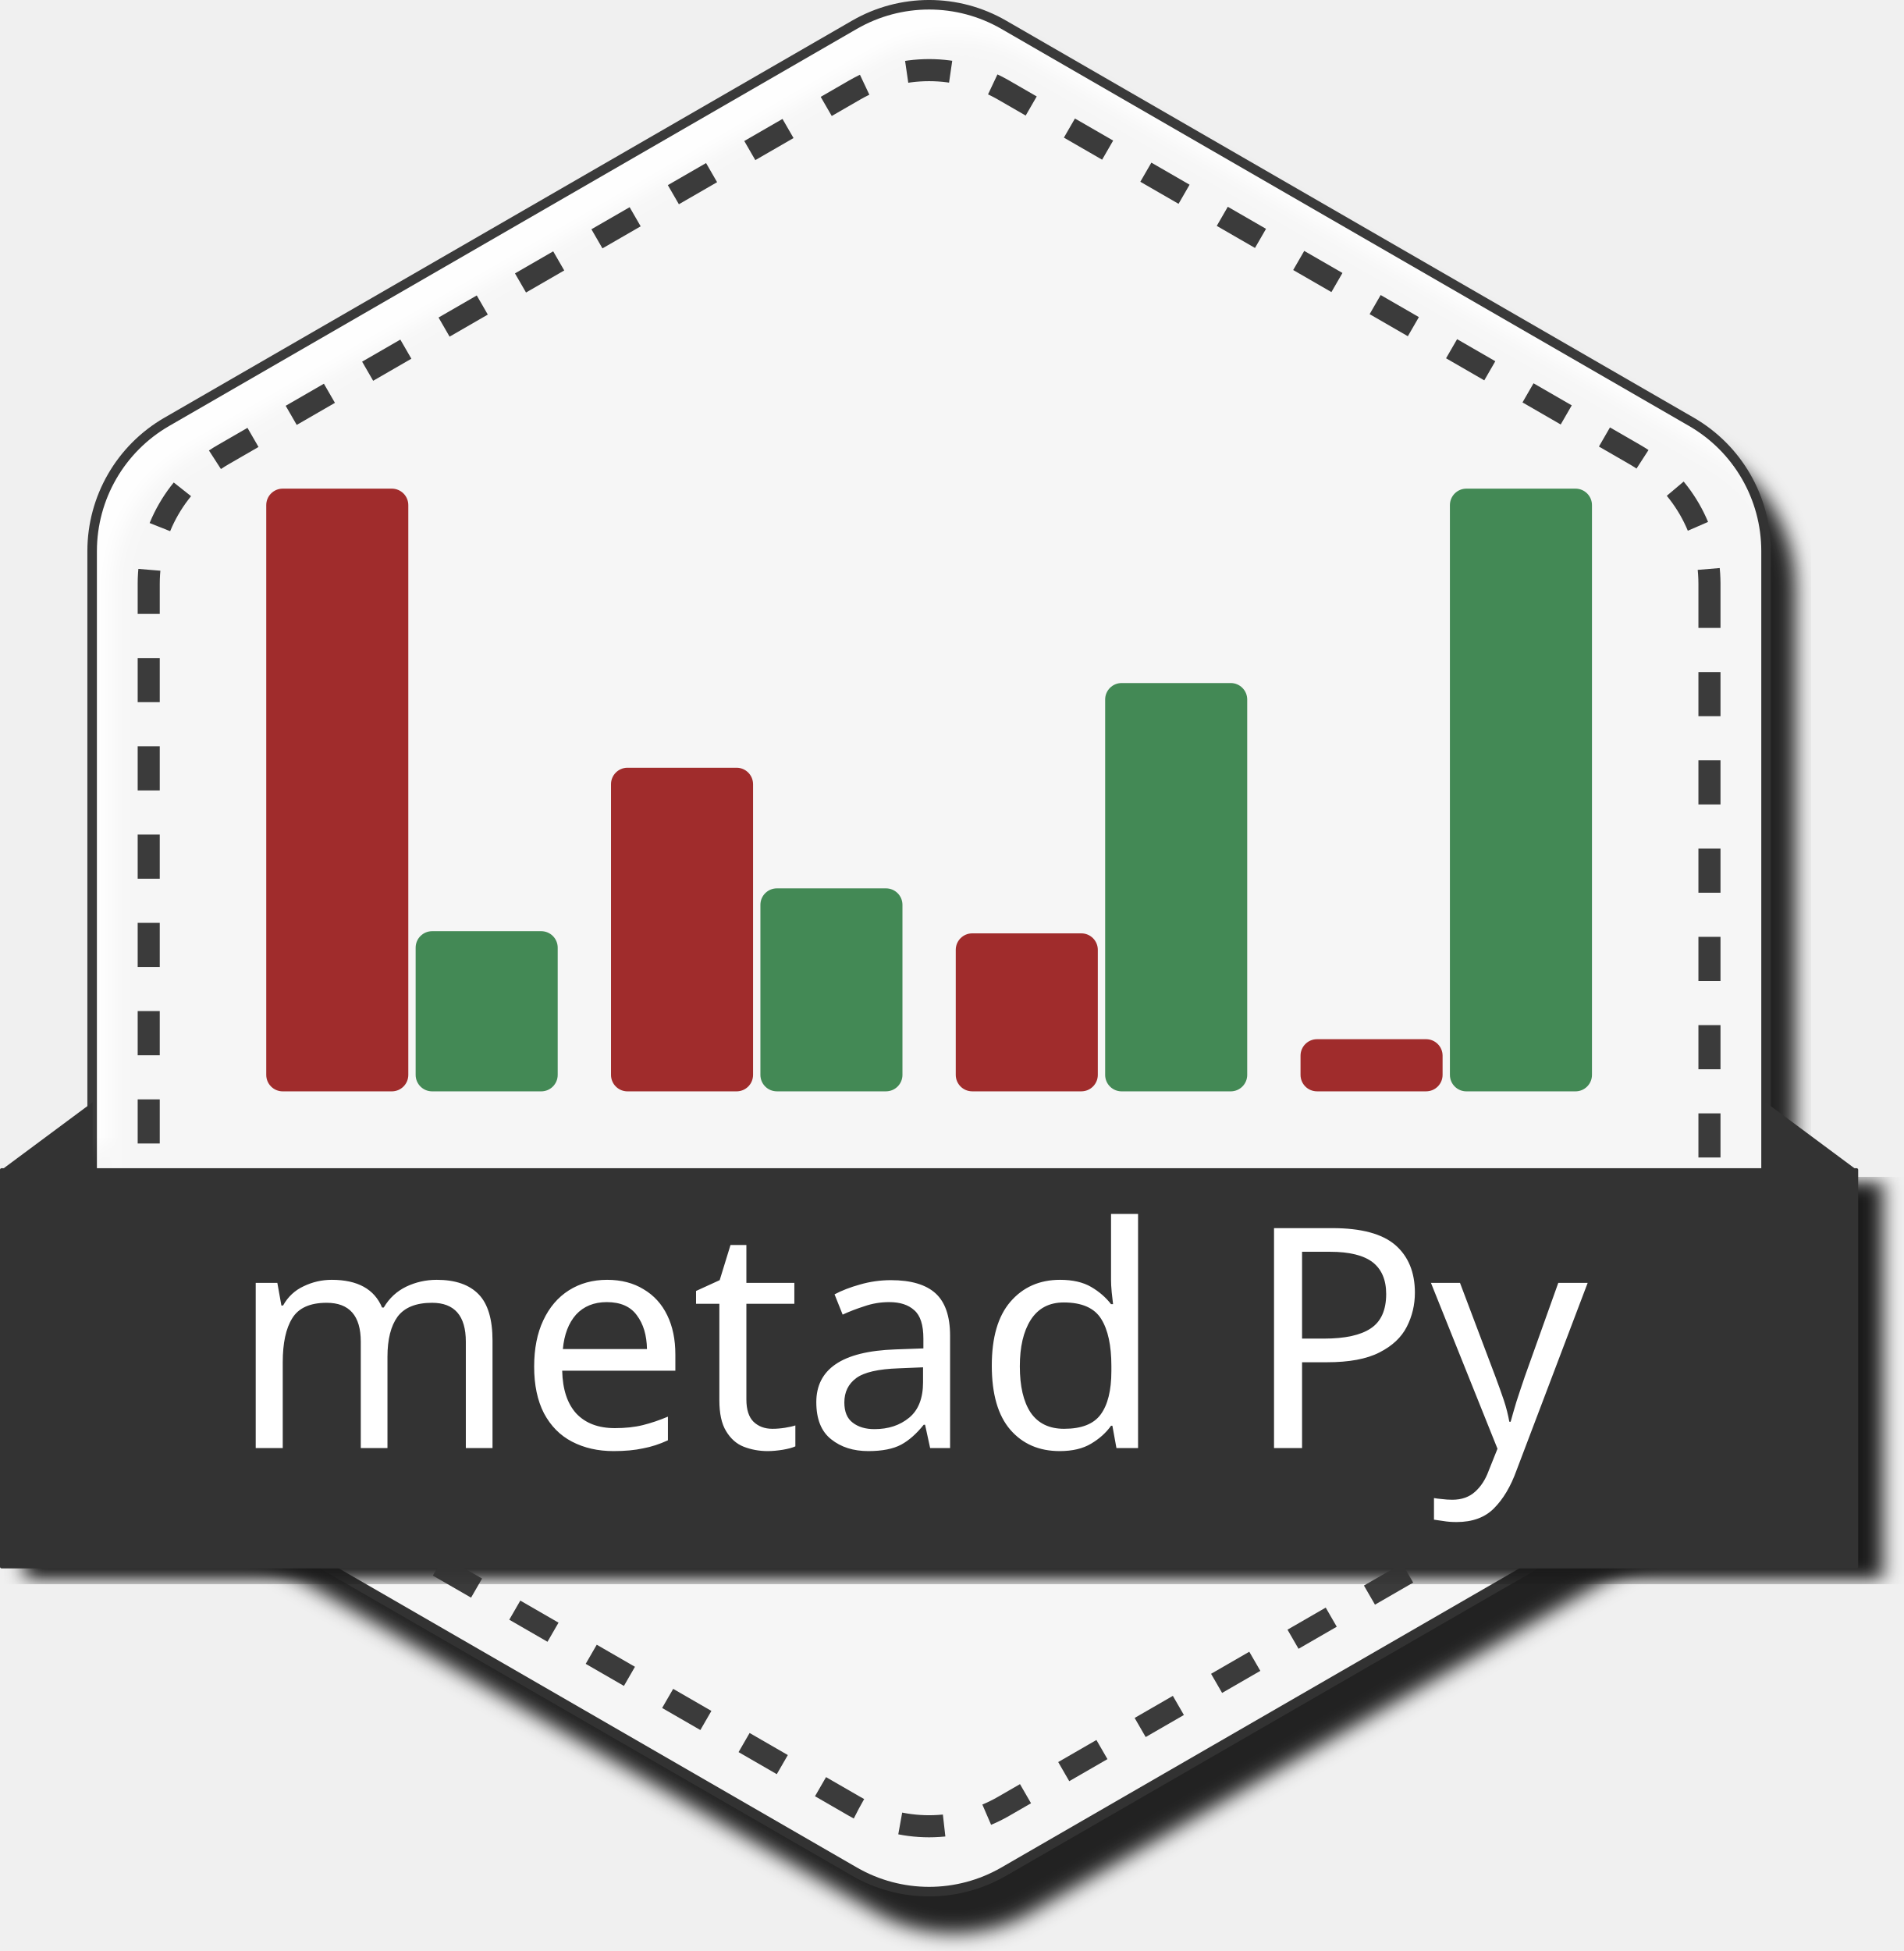
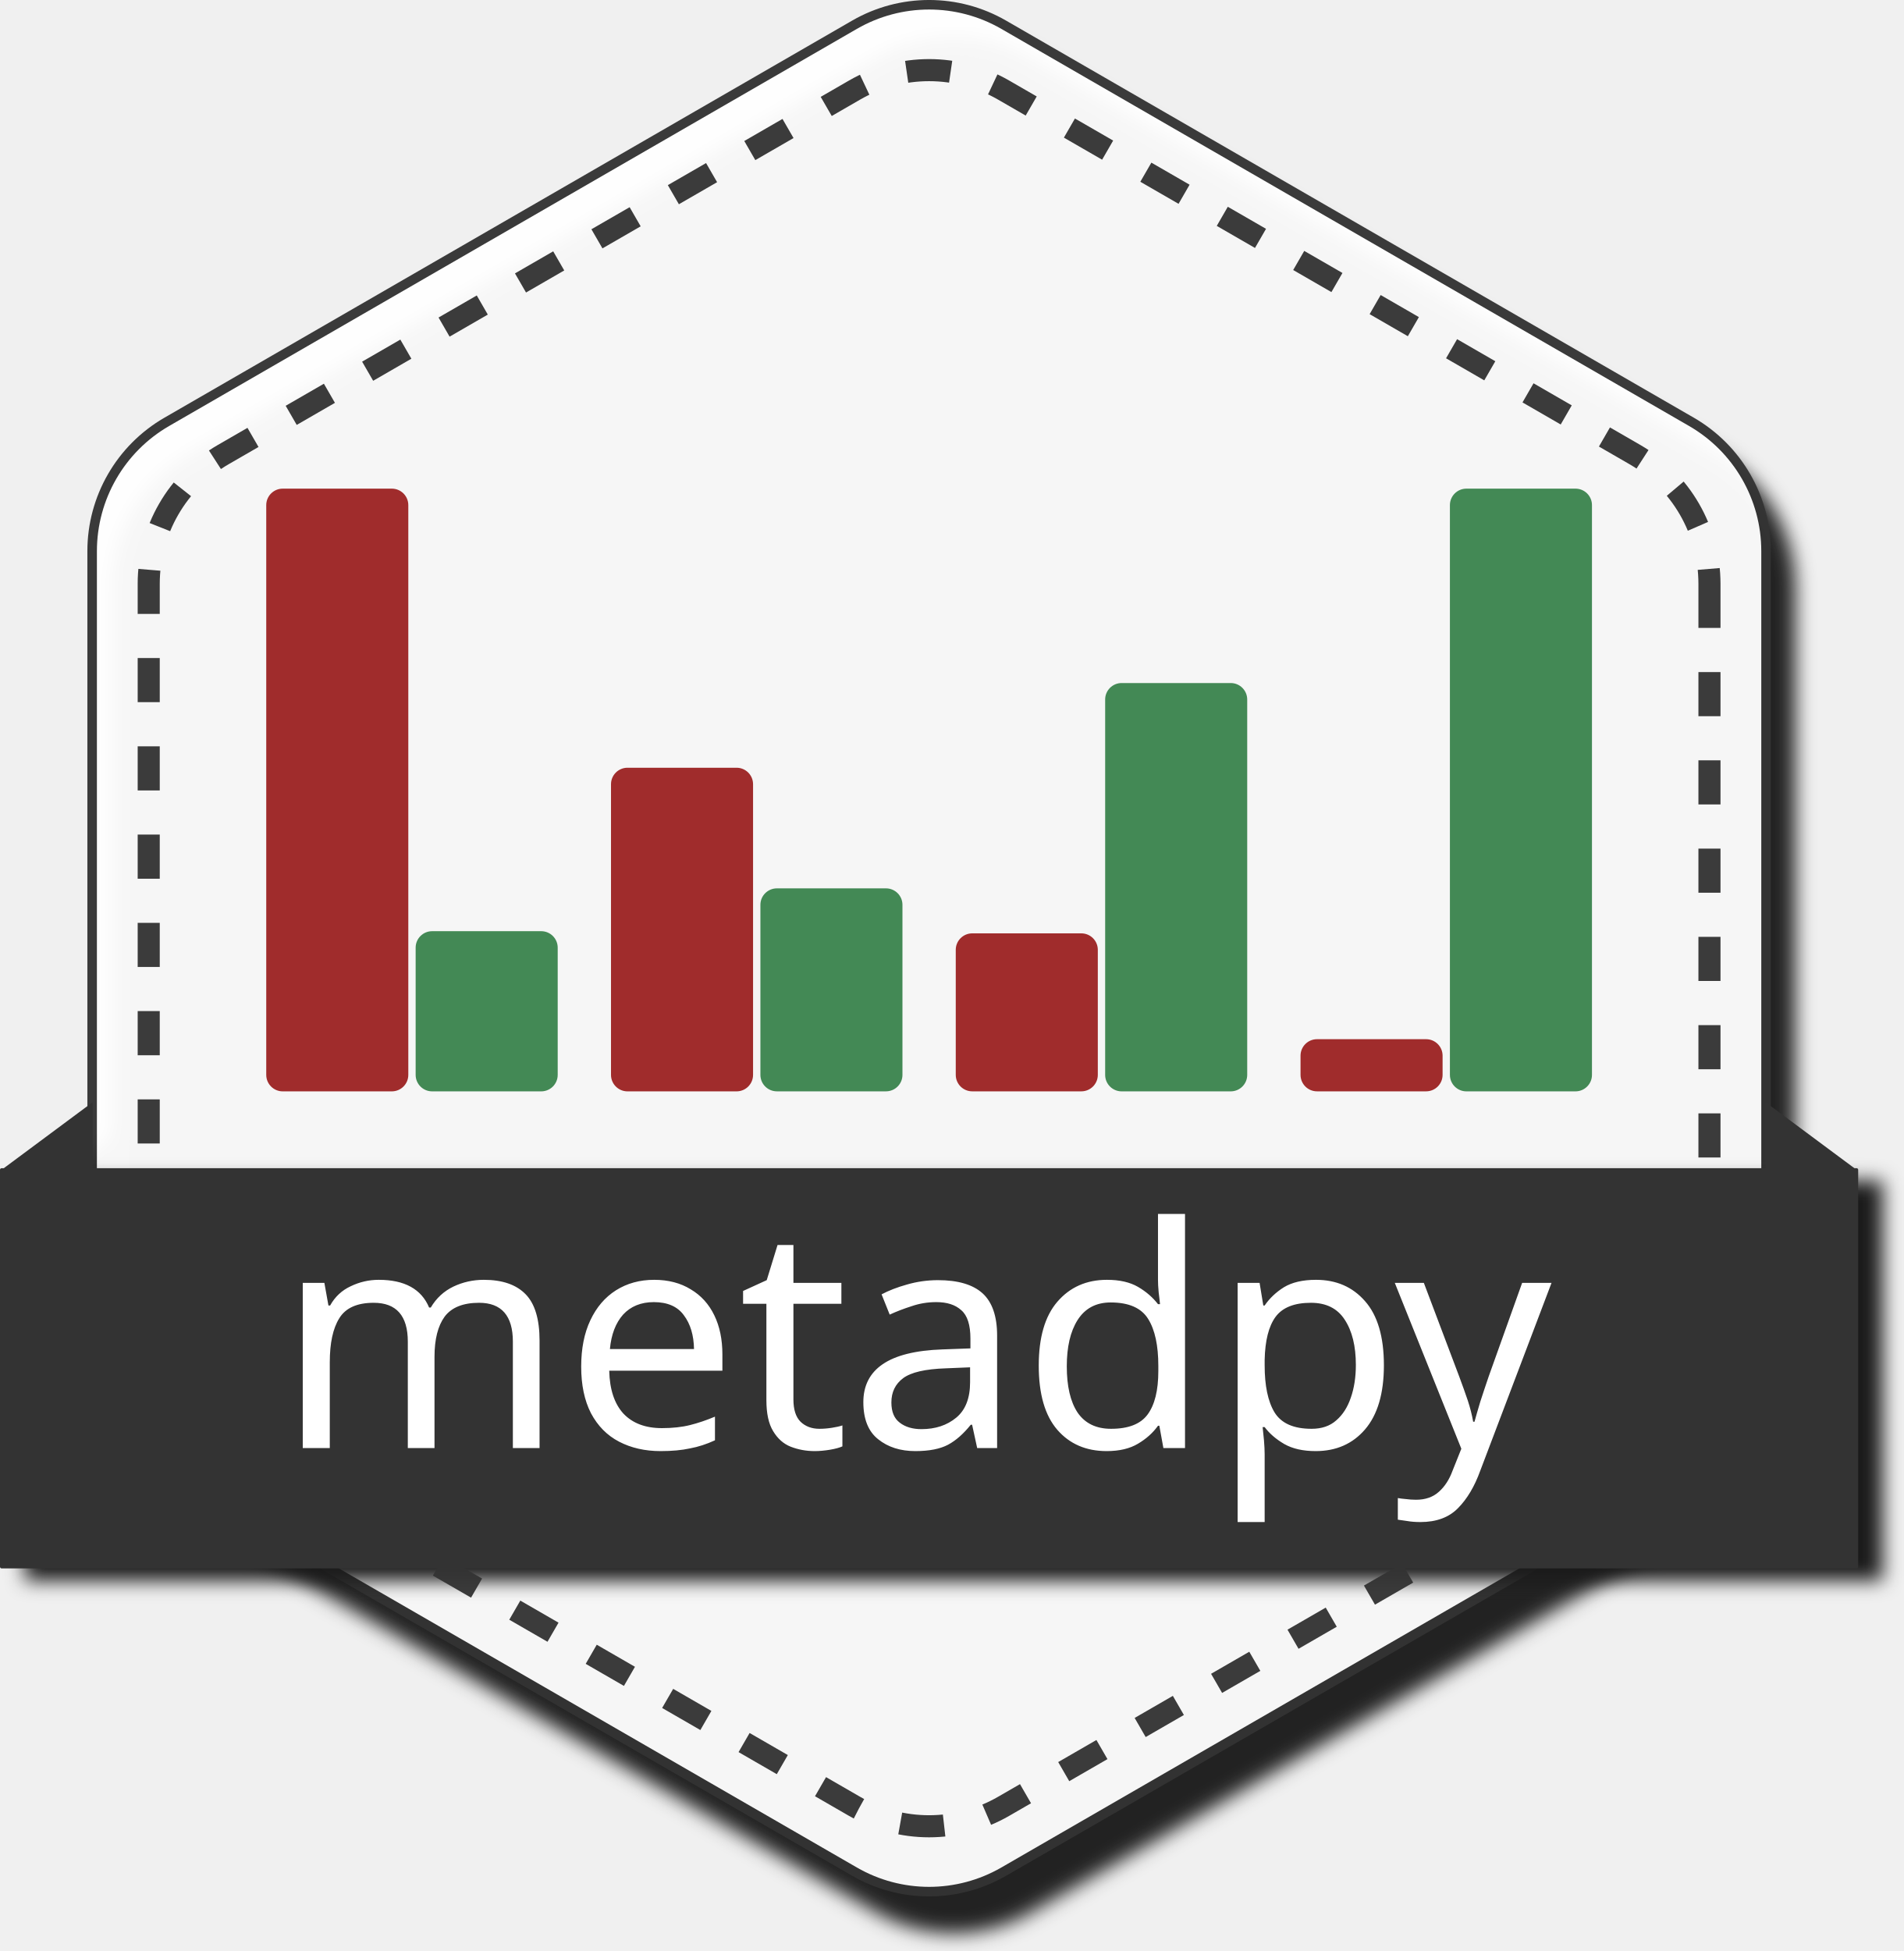
<svg xmlns="http://www.w3.org/2000/svg" width="81.835mm" height="83.863mm" viewBox="0 0 81.835 83.863" version="1.1" id="svg8">
  <defs id="defs2">
    <rect x="-157.994" y="-34.585" width="138.717" height="50.082" id="rect898" />
-     <filter style="color-interpolation-filters:sRGB" id="filter957" x="-0.012" width="1.024" y="-0.012" height="1.024">
+     <filter style="color-interpolation-filters:sRGB" id="filter957" x="-0.349" width="1.629" y="-0.423" height="1.8">
      <feGaussianBlur stdDeviation="0.402" id="feGaussianBlur959" />
    </filter>
  </defs>
  <g id="layer1" transform="translate(-71.66679,-3.673367)">
-     <text xml:space="preserve" id="text896" style="font-style:normal;font-weight:normal;font-size:10.583px;line-height:1.25;font-family:sans-serif;letter-spacing:0px;word-spacing:0px;white-space:pre;shape-inside:url(#rect898);fill:#000000;fill-opacity:1;stroke:none;" />
+     <text xml:space="preserve" id="text896" style="font-style:normal;font-weight:normal;font-size:10.583px;line-height:1.25;font-family:sans-serif;letter-spacing:0px;word-spacing:0px;white-space:pre;shape-inside:url(#rect898);fill:#000000;fill-opacity:1;stroke:none" />
    <g id="g951" transform="translate(0,1.5875)">
      <g id="g949" transform="matrix(0.9685105,0,0,0.8396824,-95.70656,20.55344)" />
    </g>
    <g id="g1299" transform="translate(-103.9434,-7.748512)">
      <g id="g893" transform="translate(64.08233)">
        <path id="path866" style="opacity:0.96;fill:#1a1a1a;stroke:#1a1a1a;stroke-width:0.41;stroke-linejoin:round;stroke-miterlimit:4;stroke-dasharray:none;stroke-opacity:1;filter:url(#filter957)" d="m 188.506,36.699 v 34.137 a 6.416,6.416 120 0 1 -3.208,5.556 L 155.735,93.46 a 6.416,6.416 3.447793e-6 0 1 -6.416,0 L 119.756,76.392 a 6.416,6.416 60 0 1 -3.208,-5.556 V 36.699 a 6.416,6.416 120 0 1 3.208,-5.556 l 29.563,-17.068 a 6.416,6.416 180 0 1 6.416,0 l 29.563,17.068 a 6.416,6.416 60 0 1 3.208,5.556 z" />
        <path style="fill:#1a1a1a;fill-opacity:1;stroke:#1a1a1a;stroke-width:0.265px;stroke-linecap:butt;stroke-linejoin:miter;stroke-opacity:1;filter:url(#filter957)" d="m 112.656,63.293 h 3.913 v -2.906 z" id="path910" />
        <path id="path956" style="opacity:0.96;fill:#ffffff;stroke:#333333;stroke-width:0.41;stroke-linejoin:round;stroke-miterlimit:4;stroke-dasharray:none;stroke-opacity:1" d="m 187.448,35.111 v 34.137 a 6.416,6.416 120 0 1 -3.208,5.556 L 154.677,91.873 a 6.416,6.416 3.447793e-6 0 1 -6.416,0 L 118.697,74.804 a 6.416,6.416 60 0 1 -3.208,-5.556 V 35.111 a 6.416,6.416 120 0 1 3.208,-5.556 L 148.261,12.486 a 6.416,6.416 180 0 1 6.416,0 l 29.563,17.068 a 6.416,6.416 60 0 1 3.208,5.556 z" />
        <rect style="fill:#1a1a1a;fill-opacity:1;stroke:#1a1a1a;stroke-width:0.139;stroke-linejoin:round;stroke-miterlimit:4;stroke-dasharray:none;stroke-dashoffset:0;stroke-opacity:1;filter:url(#filter957)" id="rect900" width="79.742" height="17.063" x="112.656" y="62.235" rx="0" ry="0" />
        <path style="opacity:0.96;fill:none;stroke:#333333;stroke-width:0.949;stroke-linejoin:round;stroke-miterlimit:4;stroke-dasharray:1.897, 1.897;stroke-dashoffset:0;stroke-opacity:1" id="path958" d="m 185.015,36.516 0,31.328 a 6.416,6.416 120 0 1 -3.208,5.556 l -27.131,15.664 a 6.416,6.416 180 0 1 -6.416,0 l -27.131,-15.664 a 6.416,6.416 60 0 1 -3.208,-5.556 l 0,-31.328 a 6.416,6.416 120 0 1 3.208,-5.556 l 27.131,-15.664 a 6.416,6.416 180 0 1 6.416,0 l 27.131,15.664 a 6.416,6.416 60 0 1 3.208,5.556 z" />
        <g id="g1170" transform="matrix(0.9041852,0,0,0.8414089,107.1584,127.167)">
          <g id="g1144" transform="translate(70.38297,-134.3681)">
            <rect style="opacity:1;fill:#a02c2c;stroke:none;stroke-width:0.266;stroke-linejoin:round;stroke-miterlimit:4;stroke-dasharray:none;stroke-dashoffset:0;stroke-opacity:1" id="rect1122" width="6.754" height="30.791" x="-52.892" y="21.77" ry="0.842" rx="0.784" />
            <rect style="opacity:1;fill:#438955;fill-opacity:1;stroke:none;stroke-width:0.137;stroke-linejoin:round;stroke-miterlimit:4;stroke-dasharray:none;stroke-dashoffset:0;stroke-opacity:1" id="rect1134" width="6.754" height="8.183" x="-45.789" y="44.378" ry="0.842" rx="0.784" />
          </g>
          <g id="g1148" transform="translate(70.38297,-134.3681)">
            <rect style="opacity:1;fill:#a02c2c;stroke:none;stroke-width:0.195;stroke-linejoin:round;stroke-miterlimit:4;stroke-dasharray:none;stroke-dashoffset:0;stroke-opacity:1" id="rect1128" width="6.754" height="16.533" x="-36.501" y="36.028" ry="0.842" rx="0.784" />
            <rect style="opacity:1;fill:#438955;fill-opacity:1;stroke:none;stroke-width:0.154;stroke-linejoin:round;stroke-miterlimit:4;stroke-dasharray:none;stroke-dashoffset:0;stroke-opacity:1" id="rect1136" width="6.754" height="10.37" x="-29.398" y="42.19" ry="0.842" rx="0.784" />
          </g>
          <g id="g1152" transform="translate(70.38297,-134.3681)">
            <rect style="opacity:1;fill:#a02c2c;stroke:none;stroke-width:0.136;stroke-linejoin:round;stroke-miterlimit:4;stroke-dasharray:none;stroke-dashoffset:0;stroke-opacity:1" id="rect1130" width="6.754" height="8.071" x="-20.11" y="44.489" ry="0.842" rx="0.784" />
            <rect style="opacity:1;fill:#438955;fill-opacity:1;stroke:none;stroke-width:0.219;stroke-linejoin:round;stroke-miterlimit:4;stroke-dasharray:none;stroke-dashoffset:0;stroke-opacity:1" id="rect1138" width="6.754" height="20.86" x="-13.007" y="31.701" ry="0.842" rx="0.784" />
          </g>
          <g id="g1156" transform="translate(70.38297,-134.3681)">
            <rect style="opacity:1;fill:#a02c2c;stroke:none;stroke-width:0.078;stroke-linejoin:round;stroke-miterlimit:4;stroke-dasharray:none;stroke-dashoffset:0;stroke-opacity:1" id="rect1132" width="6.754" height="2.664" x="-3.718" y="49.896" ry="0.842" rx="0.784" />
            <rect style="opacity:1;fill:#438955;fill-opacity:1;stroke:none;stroke-width:0.266;stroke-linejoin:round;stroke-miterlimit:4;stroke-dasharray:none;stroke-dashoffset:0;stroke-opacity:1" id="rect1140" width="6.754" height="30.791" x="3.384" y="21.77" ry="0.842" rx="0.784" />
          </g>
        </g>
        <rect style="fill:#333333;fill-opacity:1;stroke:#333333;stroke-width:0.139;stroke-linejoin:round;stroke-miterlimit:4;stroke-dasharray:none;stroke-dashoffset:0;stroke-opacity:1" id="rect1236" width="79.742" height="17.063" x="111.597" y="61.706" rx="0" ry="0" />
        <g id="g1180" transform="matrix(0.9293889,0,0,0.9293889,206.9718,-142.0791)" style="fill:#ffffff;fill-opacity:1">
-           <text xml:space="preserve" style="font-style:normal;font-variant:normal;font-weight:normal;font-stretch:normal;font-size:14.243px;line-height:1.25;font-family:'Arial Rounded MT Bold';-inkscape-font-specification:'Arial Rounded MT Bold, Normal';font-variant-ligatures:normal;font-variant-caps:normal;font-variant-numeric:normal;font-variant-east-asian:normal;letter-spacing:0px;word-spacing:0px;fill:#ffffff;fill-opacity:1;stroke:none;stroke-width:0.356" x="-92.084" y="232.136" id="text863">
-             <tspan id="tspan860" x="-92.084" y="232.136">metad Py</tspan>
+           <text xml:space="preserve" style="font-style:normal;font-variant:normal;font-weight:normal;font-stretch:normal;font-size:14.243px;line-height:1.25;font-family:'Arial Rounded MT Bold';-inkscape-font-specification:'Arial Rounded MT Bold, Normal';font-variant-ligatures:normal;font-variant-caps:normal;font-variant-numeric:normal;font-variant-east-asian:normal;letter-spacing:0px;word-spacing:0px;fill:#ffffff;fill-opacity:1;stroke:none;stroke-width:0.356" x="-89.911" y="232.136" id="text863">
+             <tspan id="tspan860" x="-89.911" y="232.136">metadpy</tspan>
          </text>
        </g>
        <path style="fill:#333333;fill-opacity:1;stroke:none;stroke-width:0.265px;stroke-linecap:butt;stroke-linejoin:miter;stroke-opacity:1" d="m 111.597,61.706 h 3.913 v -2.906 z" id="path1270" />
        <path style="fill:#333333;fill-opacity:1;stroke:none;stroke-width:0.265px;stroke-linecap:butt;stroke-linejoin:miter;stroke-opacity:1" d="m 191.34,61.706 h -3.913 v -2.906 z" id="path1272" />
      </g>
      <g id="g908" transform="matrix(0.8825002,0,0,0.8825002,100.5645,5.986315)" style="fill:#1e3456;fill-opacity:1" />
    </g>
  </g>
</svg>
